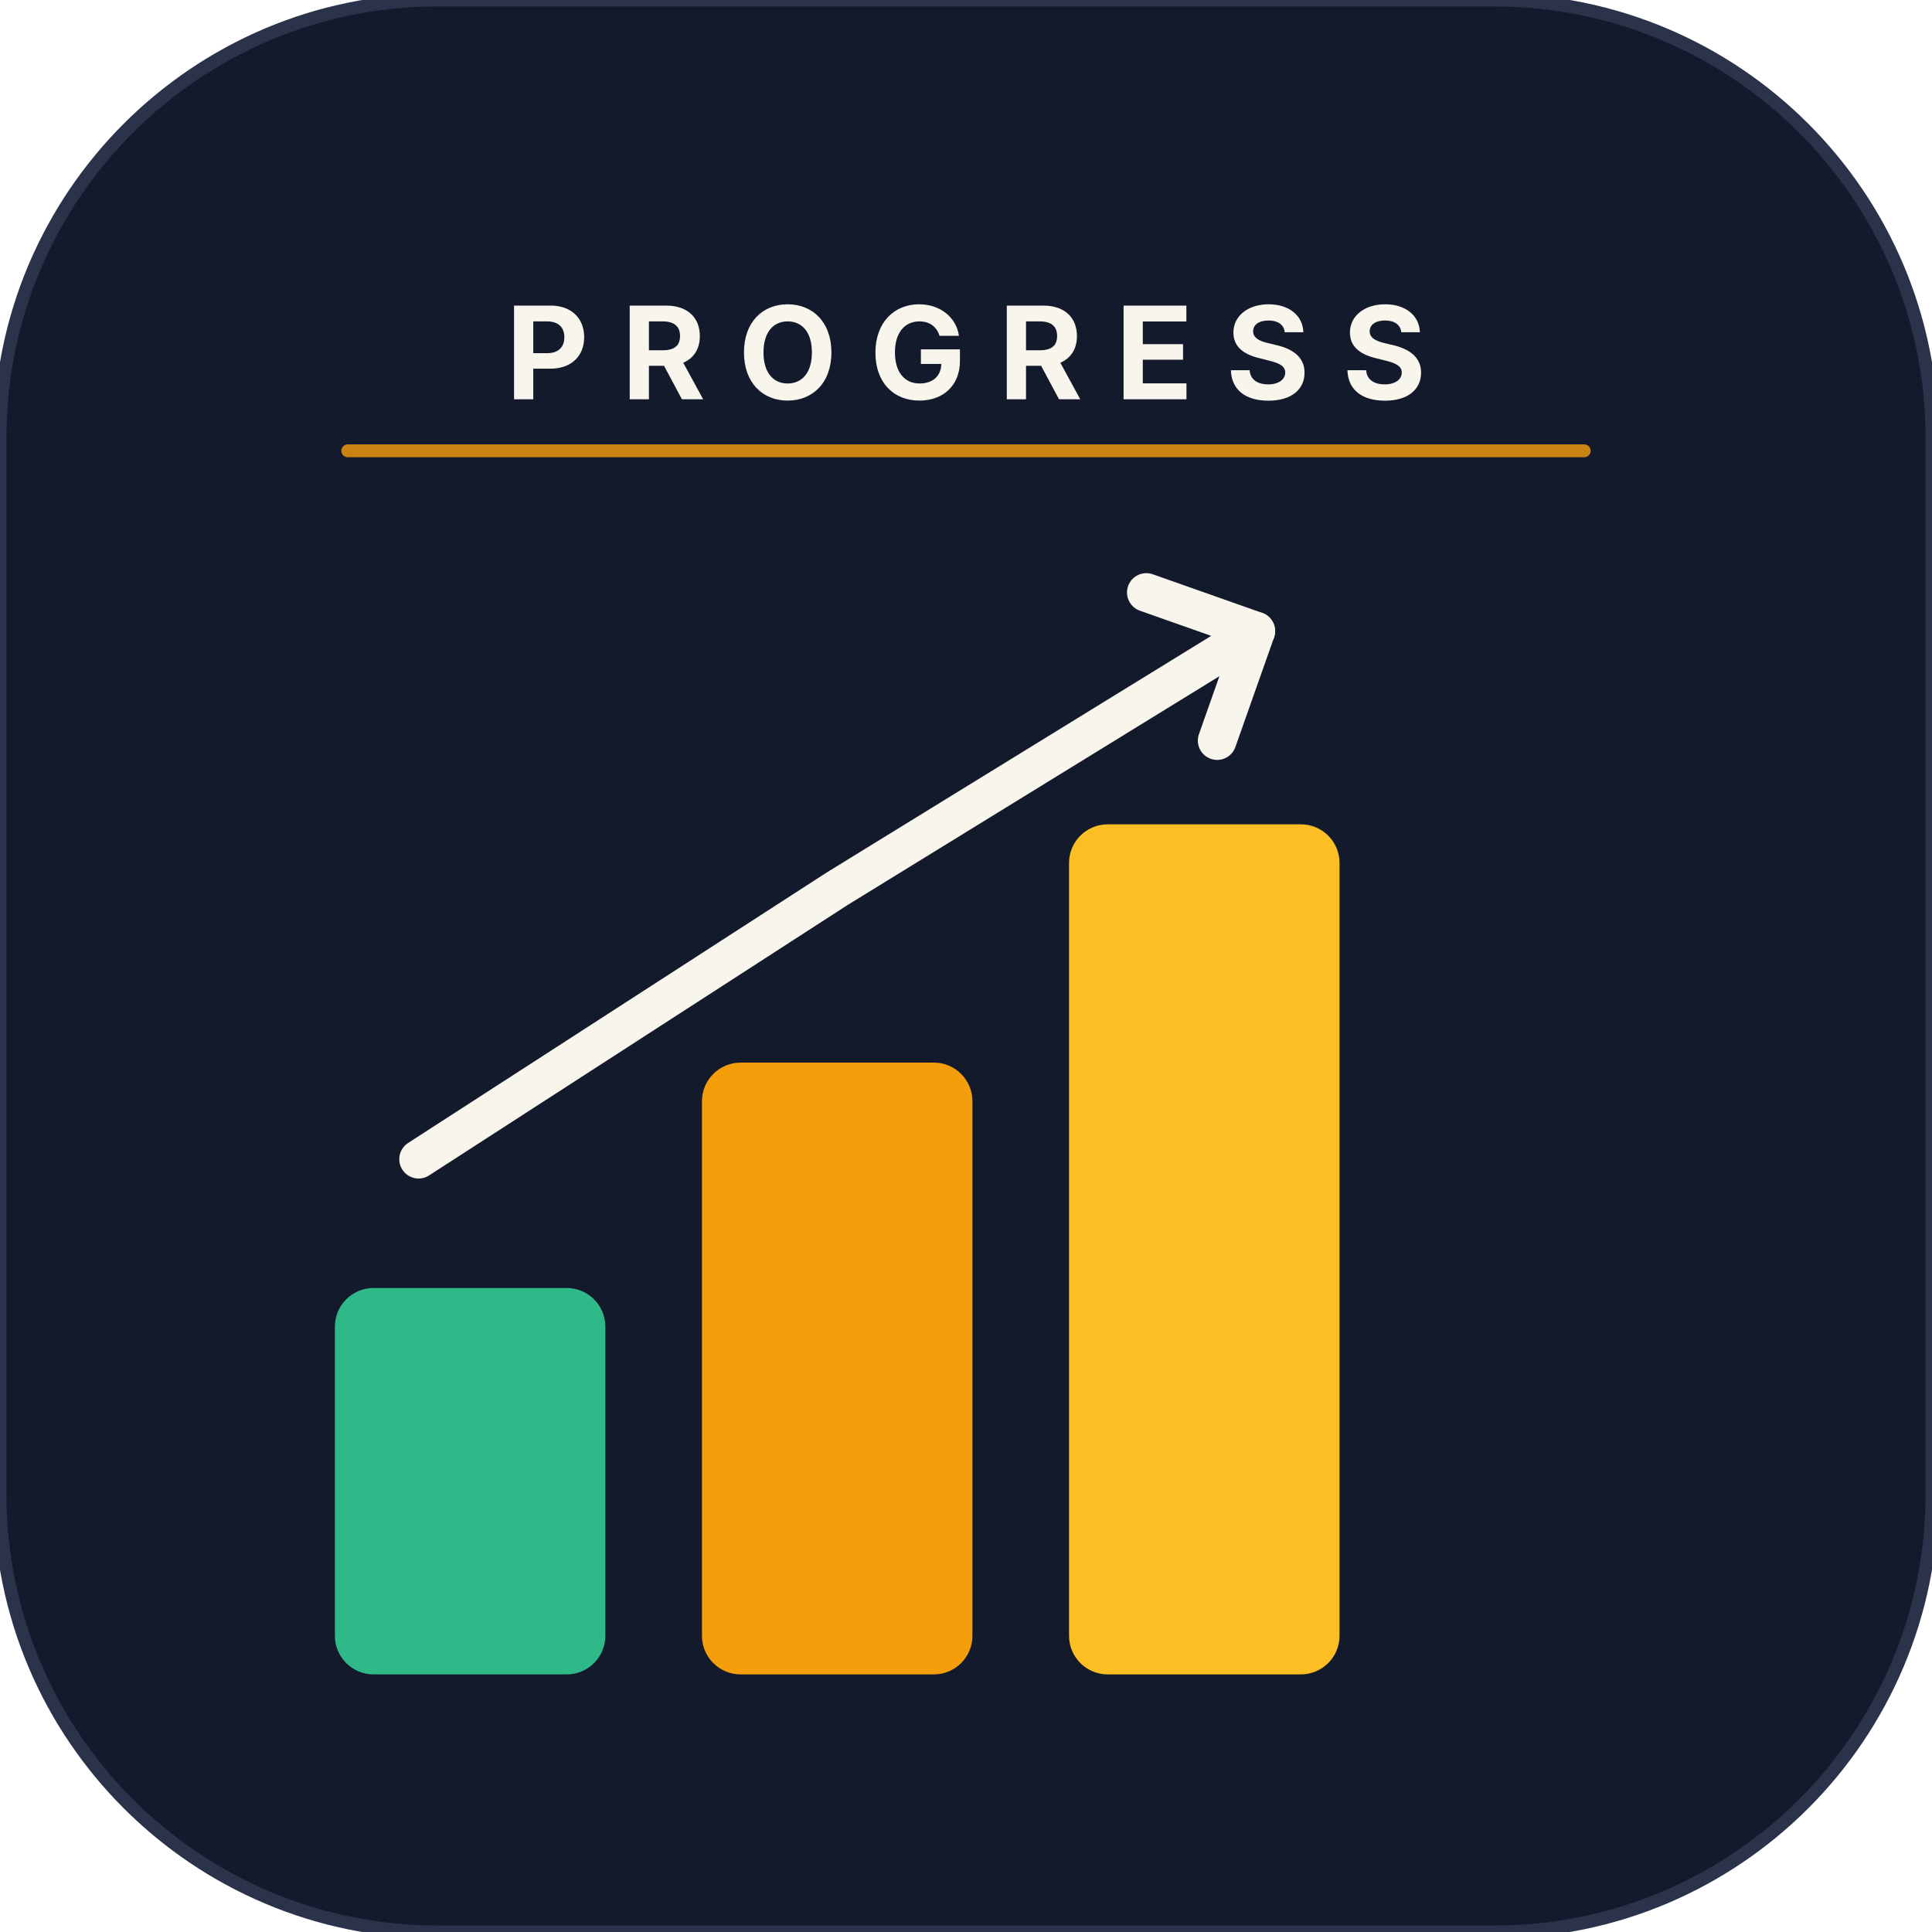
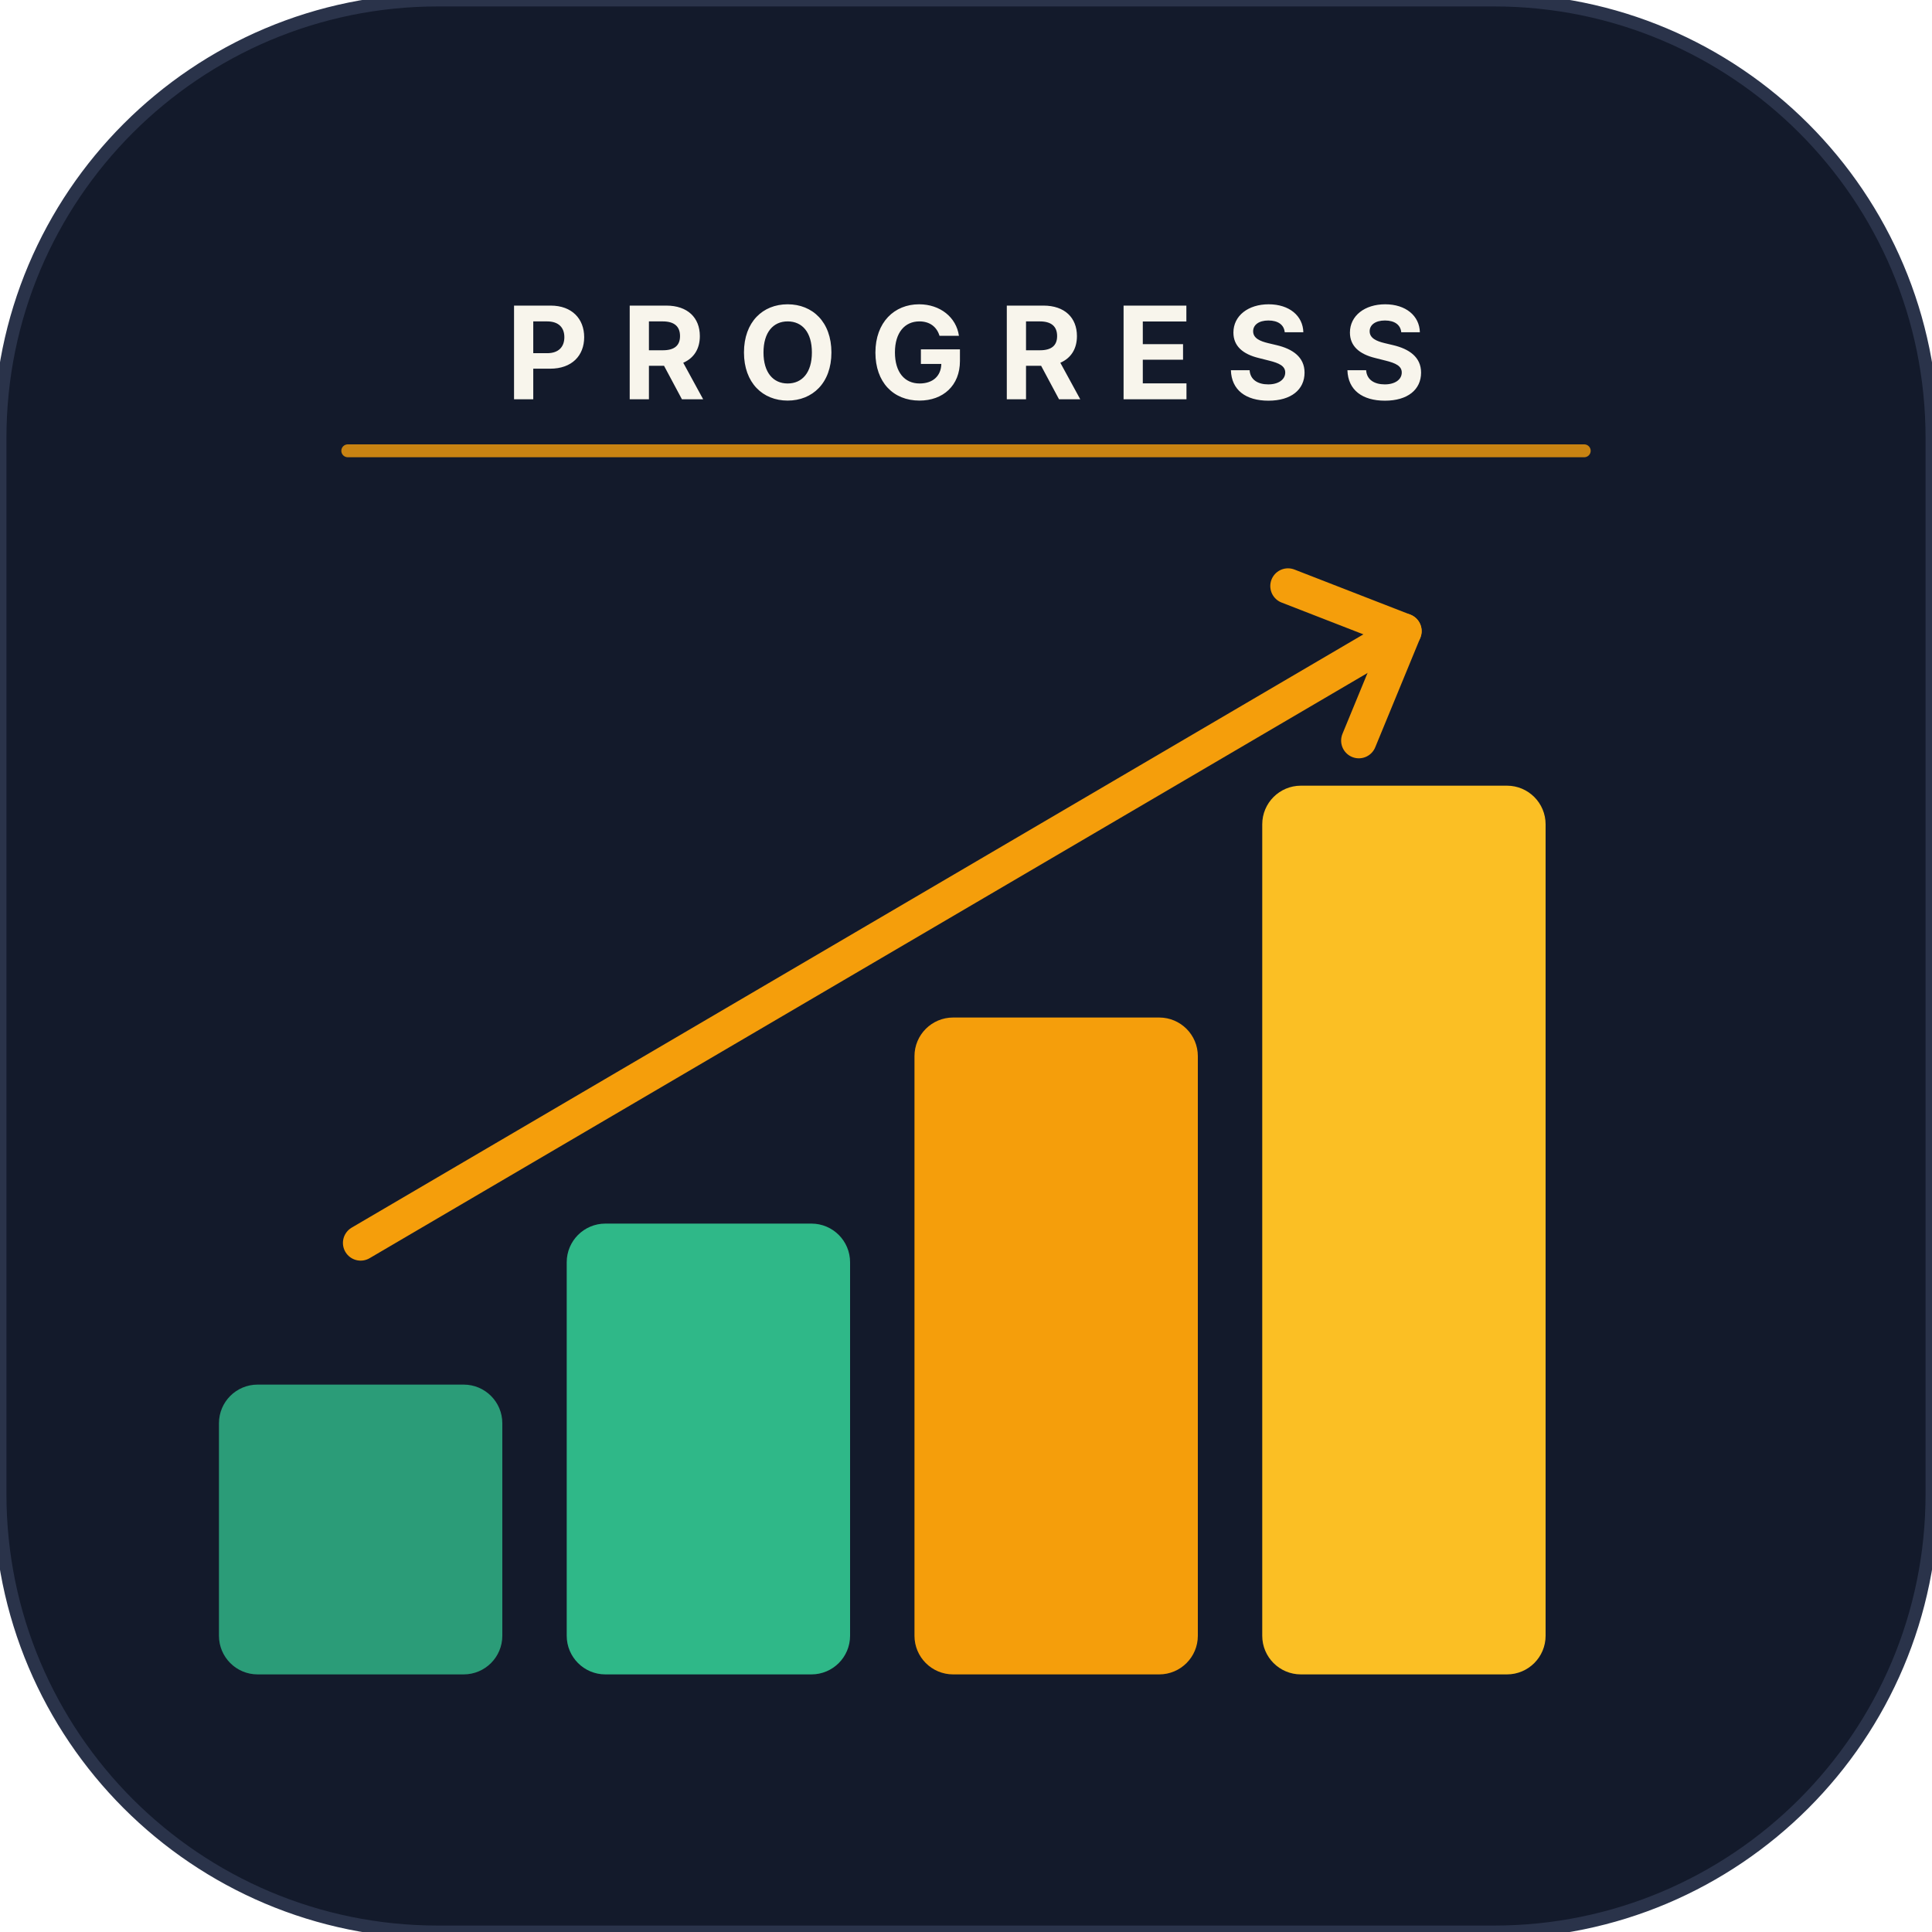
<svg xmlns="http://www.w3.org/2000/svg" width="300" height="300" viewBox="0 0 300 300" role="img">
  <defs>
    <clipPath id="sq-clip">
      <rect x="0" y="0" width="300" height="300" rx="68" ry="68" />
    </clipPath>
  </defs>
  <rect x="0" y="0" width="300" height="300" rx="68" ry="68" fill="#131A2B" />
  <rect x="0" y="0" width="300" height="300" rx="68" ry="68" fill="none" stroke="#2A334A" stroke-width="2" />
  <text x="150" y="62" text-anchor="middle" font-family="'Inter','Helvetica Neue',sans-serif" font-size="20" font-weight="700" fill="#F8F5EC" letter-spacing="5">PROGRESS</text>
  <rect x="53" y="69" width="194" height="2" rx="1" fill="#F59E0B" opacity="0.8" />
-   <rect x="52" y="200" width="42" height="60" rx="6" fill="#34D399" opacity="0.85" />
-   <rect x="109" y="165" width="42" height="95" rx="6" fill="#F59E0B" />
-   <rect x="166" y="128" width="42" height="132" rx="6" fill="#FBBF24" />
-   <polyline points="65,180 130,138 195,98" fill="none" stroke="#F8F5EC" stroke-width="6" stroke-linecap="round" stroke-linejoin="round" />
-   <polyline points="178,92 195,98 189,115" fill="none" stroke="#F8F5EC" stroke-width="6" stroke-linecap="round" stroke-linejoin="round" />
+   <rect x="34" y="215" width="44" height="45" rx="6" fill="#34D399" opacity="0.7" />
+   <rect x="88" y="190" width="44" height="70" rx="6" fill="#34D399" opacity="0.85" />
+   <rect x="142" y="158" width="44" height="102" rx="6" fill="#F59E0B" />
+   <rect x="196" y="122" width="44" height="138" rx="6" fill="#FBBF24" />
+   <line x1="56" y1="193" x2="218" y2="98" stroke="#F59E0B" stroke-width="5.5" stroke-linecap="round" />
+   <polyline points="200,91 218,98 211,115" fill="none" stroke="#F59E0B" stroke-width="5.5" stroke-linecap="round" stroke-linejoin="round" />
</svg>
